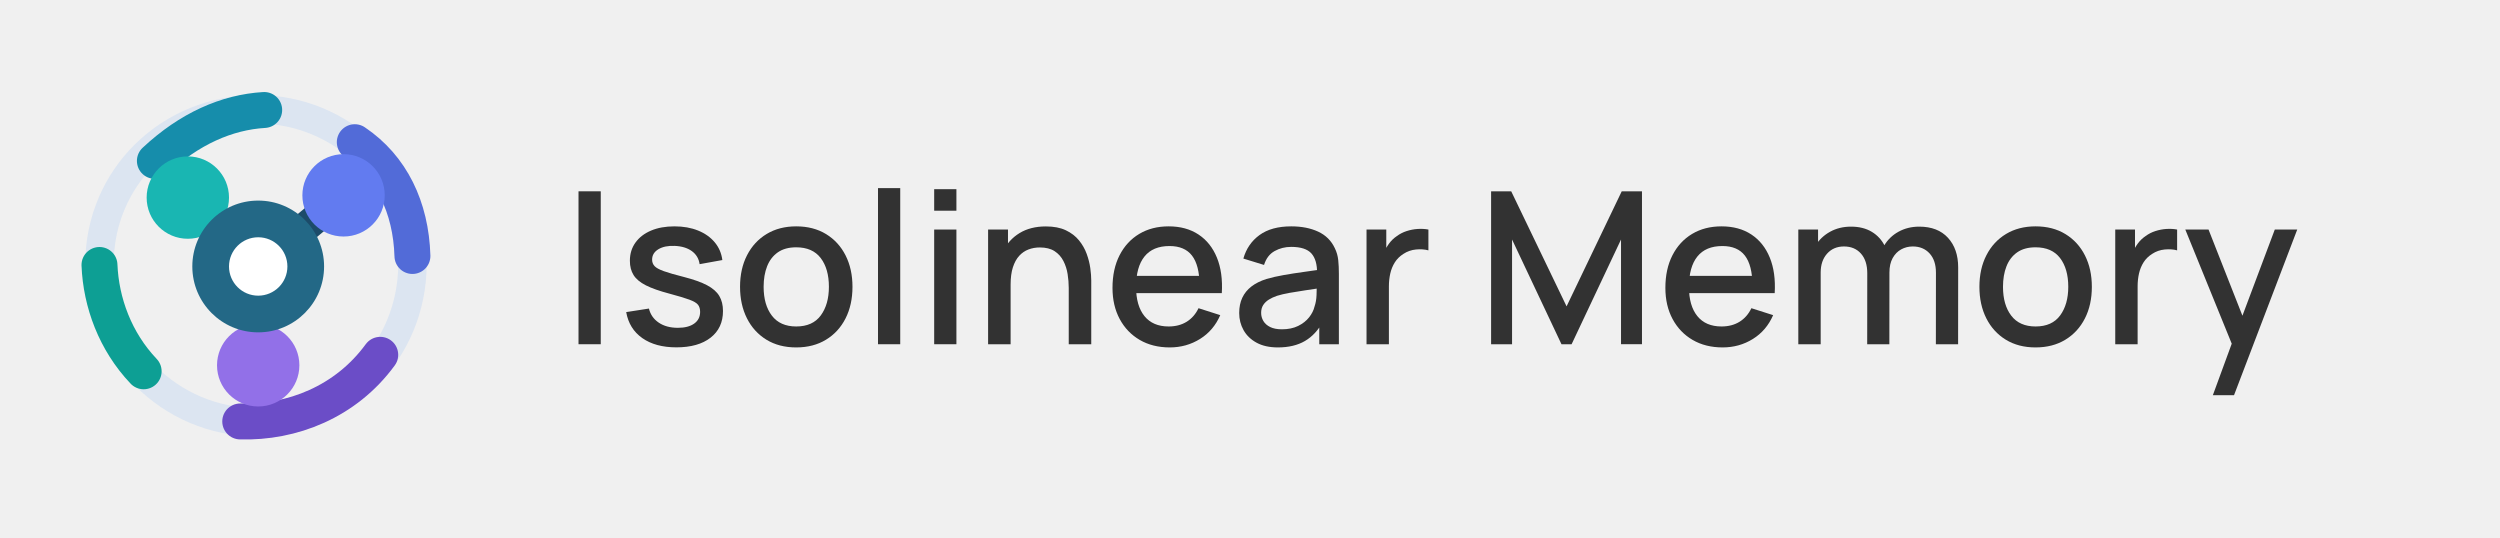
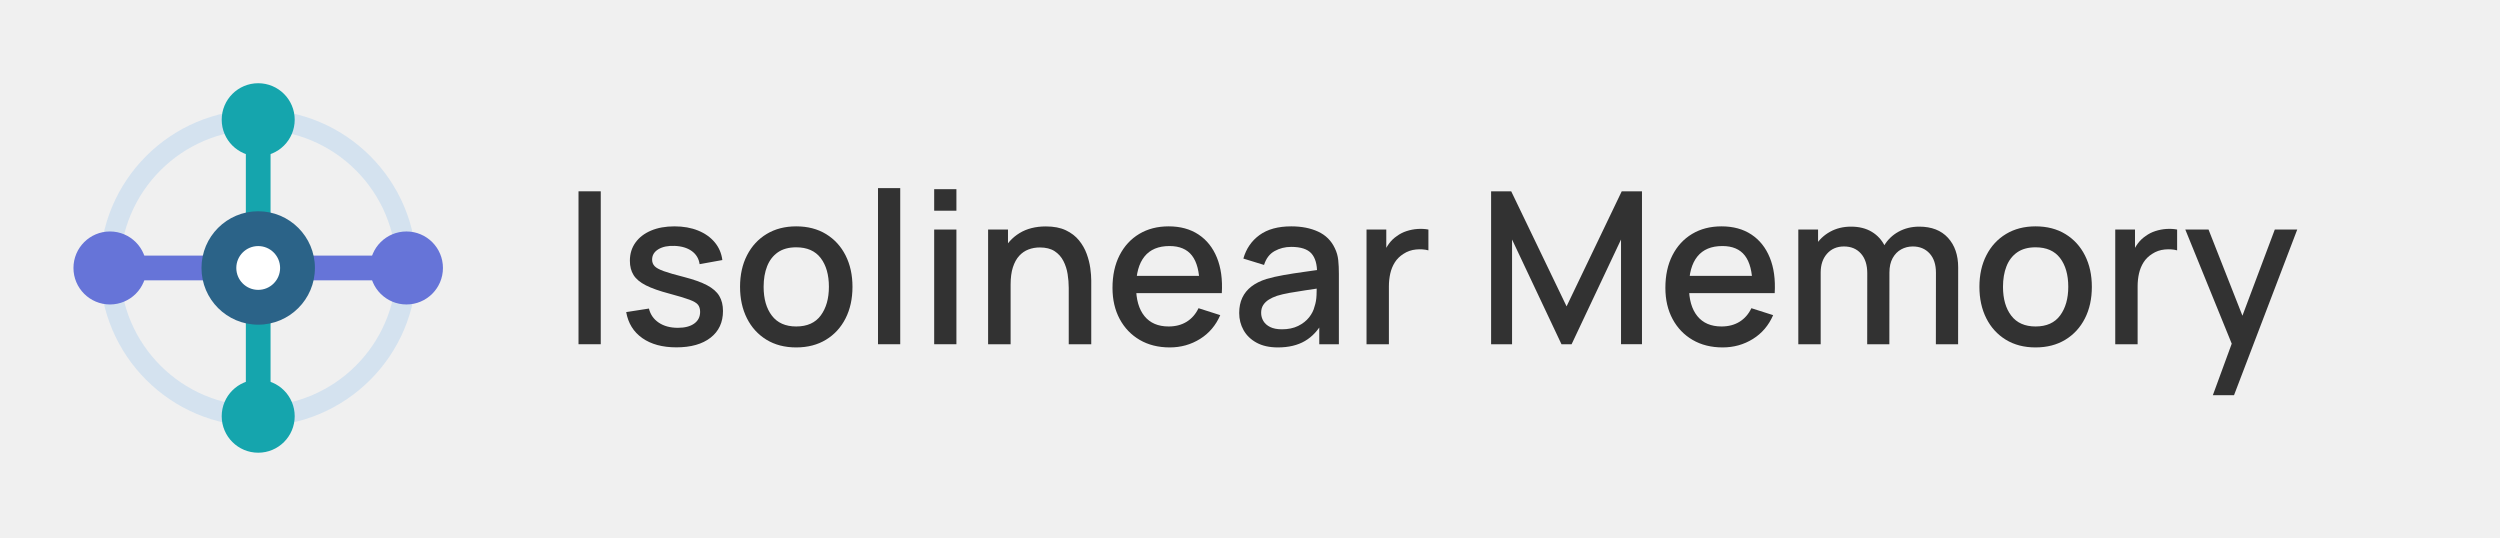
<svg xmlns="http://www.w3.org/2000/svg" width="1024" height="220" viewBox="0 0 1024 220" role="img">
  <g transform="translate(-12 -8) scale(.23)">
-     <g transform="translate(-170.667 -170.667) scale(1.33333)">
-       <path d="M300 507C300 390 394 300 510 300C624 300 718 390 718 507C718 624 624 718 510 718C394 718 300 624 300 507Z" fill="none" stroke="#DCE5F1" stroke-width="38" />
-       <path d="M374 369C420 326 470 304 520 301" fill="none" stroke="#168DAB" stroke-width="48" stroke-linecap="round" />
-       <path d="M641 344C690 377 716 431 718 496" fill="none" stroke="#526BD8" stroke-width="48" stroke-linecap="round" />
-       <path d="M675 628C629 691 557 719 488 717" fill="none" stroke="#6B4DC7" stroke-width="48" stroke-linecap="round" />
-       <path d="M359 650C321 610 302 558 300 508" fill="none" stroke="#0D9F94" stroke-width="48" stroke-linecap="round" />
-       <path d="M418 418L512 510L626 415M512 510L512 642" fill="none" stroke="#1C4B69" stroke-width="40" stroke-linecap="round" stroke-linejoin="round" />
-       <circle cx="418" cy="418" r="55" fill="#19B6B2" />
-       <circle cx="626" cy="415" r="55" fill="#627BF0" />
-       <circle cx="512" cy="642" r="55" fill="#9270E8" />
-       <circle cx="512" cy="510" r="88" fill="#236886" />
-       <circle cx="512" cy="510" r="39" fill="#FFFFFF" />
+     <g transform="translate(-0 -0) scale(1)">
+       <circle cx="512" cy="512" r="264" fill="none" stroke="#D4E2EF" stroke-width="36" />
+       <path d="M512 417L512 252" fill="none" stroke="#15A5AD" stroke-width="44" stroke-linecap="round" />
+       <path d="M607 512L772 512" fill="none" stroke="#6674D8" stroke-width="44" stroke-linecap="round" />
+       <path d="M512 607L512 772" fill="none" stroke="#15A5AD" stroke-width="44" stroke-linecap="round" />
+       <path d="M417 512L252 512" fill="none" stroke="#6674D8" stroke-width="44" stroke-linecap="round" />
+       <circle cx="512" cy="248" r="65" fill="#15A5AD" />
+       <circle cx="776" cy="512" r="65" fill="#6674D8" />
+       <circle cx="512" cy="776" r="65" fill="#15A5AD" />
+       <circle cx="248" cy="512" r="65" fill="#6674D8" />
+       <circle cx="512" cy="512" r="101" fill="#2B6388" />
+       <circle cx="512" cy="512" r="39" fill="#FFFFFF" />
    </g>
  </g>
  <g fill="#323232" transform="translate(230 141) scale(0.0435 -0.0435)">
    <path transform="translate(0 0)" d="M160 0V1440H369.337V0Z" />
    <path transform="translate(529 0)" d="M552.667 -29.333Q355.667 -29.333 231.667 57.834Q107.667 145.001 80 302.668L294.004 336.002Q314.337 252.002 386.503 203.336Q458.669 154.67 566.668 154.67Q664.999 154.67 720.499 194.669Q775.998 234.668 775.998 304.667Q775.998 345.667 756.664 371.166Q737.331 396.666 675.165 419.666Q612.999 442.665 485.999 476.665Q346.667 513.332 265.5 554.498Q184.333 595.665 149.5 651.165Q114.667 706.665 114.667 785.999Q114.667 883.999 167 957Q219.333 1030 313.667 1070Q408 1110 534.667 1110Q659.001 1110 756.168 1070.833Q853.334 1031.667 913.168 960.167Q973.001 888.667 985.334 792.667L771.331 753.999Q760.331 831.665 698.165 876.831Q636 921.997 536.668 925.997Q441.669 929.997 382.836 894.331Q324.004 858.665 324.004 796.666Q324.004 761 346.67 736.167Q369.337 711.334 434.337 688.001Q499.336 664.667 626.003 632.667Q762.002 597.668 841.835 555.334Q921.668 513.001 956.501 454.668Q991.335 396.334 991.335 312.667Q991.335 153 874.668 61.834Q758.001 -29.333 552.667 -29.333Z" />
    <path transform="translate(1601 0)" d="M608.668 -30Q446.668 -30 328.001 43.0Q209.334 116 144.667 244.667Q80 373.333 80 540.667Q80 710 146 838.333Q212 966.667 330.834 1038.333Q449.668 1110 608.668 1110Q771.001 1110 890.001 1037.167Q1009.002 964.333 1073.835 836Q1138.669 707.667 1138.669 540.667Q1138.669 371.667 1073.335 243.167Q1008.002 114.667 888.835 42.333Q769.668 -30 608.668 -30ZM608.668 167.337Q764 167.337 840.332 271.503Q916.665 375.668 916.665 540.667Q916.665 710.332 839.499 811.497Q762.333 912.663 608.668 912.663Q503.669 912.663 435.836 865.33Q368.003 817.997 335.004 734.332Q302.004 650.666 302.004 540.667Q302.004 370.668 379.837 269.002Q457.669 167.337 608.668 167.337Z" />
    <path transform="translate(2820 0)" d="M160 0V1470H369.337V0Z" />
    <path transform="translate(3349 0)" d="M160 1257.332V1460.001H369.337V1257.332ZM160 0V1080H369.337V0Z" />
    <path transform="translate(3878 0)" d="M897.999 0V530.665Q897.999 593.997 887.499 660.497Q876.999 726.996 847.667 784.163Q818.334 841.329 764.834 876.33Q711.335 911.33 625.334 911.33Q569.002 911.33 519.17 892.497Q469.337 873.664 431.67 832.665Q394.004 791.665 372.337 724.999Q350.671 658.333 350.671 561.999L220.669 610.667Q220.669 757.666 275.669 870.166Q330.669 982.666 433.835 1046Q537.002 1109.333 682.67 1109.333Q794.67 1109.333 870.837 1073Q947.004 1036.666 994.504 978.166Q1042.004 919.665 1067.004 850.998Q1092.003 782.331 1101.003 716.165Q1110.003 649.999 1110.003 600V0ZM138.667 0V1080H326.003V767.997H350.671V0Z" />
    <path transform="translate(5108 0)" d="M619.335 -30Q457.668 -30 336.501 40.667Q215.334 111.333 147.667 237.667Q80 364 80 530.666Q80 707.666 146.5 837.666Q213 967.667 331.834 1038.833Q450.668 1110 608.668 1110Q773.668 1110 889.668 1033.333Q1005.668 956.666 1063.168 815.666Q1120.668 674.666 1109.335 481.332H899.998V557.334Q897.998 744.999 828.499 834.831Q759 924.664 616.668 924.664Q460.002 924.664 381.003 825.831Q302.004 726.999 302.004 540Q302.004 362.335 381.003 264.836Q460.002 167.337 608.668 167.337Q706.667 167.337 778.332 211.67Q849.998 256.002 889.998 339.335L1094.668 274Q1032.002 129.334 904.002 49.667Q776.001 -30 619.335 -30ZM234.003 481.332V644.001H1004.666V481.332Z" />
    <path transform="translate(6301 0)" d="M444.666 -30Q325.333 -30 244 14.333Q162.667 58.667 121.333 132.333Q80 206 80 294Q80 375.667 109.166 437.833Q138.333 500 194.999 543.667Q251.665 587.334 335.332 614.001Q406.665 635.001 497.831 651.167Q588.997 667.334 689.331 681.001Q789.664 694.668 888.666 709.335L813.331 666.667Q814.998 794.332 759.498 855.498Q703.999 916.663 569.334 916.663Q484.002 916.663 413.169 877.164Q342.336 837.665 314.003 746.666L119.333 806.667Q158.667 946 271.167 1028Q383.667 1110 570.667 1110Q716 1110 823.334 1060.334Q930.668 1010.667 980.668 904.001Q1006.668 850.667 1012.668 791.667Q1018.668 732.667 1018.668 665.333V0H833.998V246.665L869.998 215.331Q802.998 91.332 699.332 30.666Q595.666 -30 444.666 -30ZM482.001 140.669Q571 140.669 635.166 172.336Q699.332 204.002 738.165 253.168Q776.998 302.333 789.331 354.665Q805.998 402.665 808.331 462.998Q810.665 523.331 810.665 558.665L878.665 533.998Q780.331 518.998 699.164 507.165Q617.998 495.331 552.666 483.498Q487.334 471.665 436.001 455.998Q393.002 441.331 359.335 420.332Q325.669 399.332 306.17 368.999Q286.67 338.666 286.67 296Q286.67 254.001 307.67 218.668Q328.67 183.335 371.836 162.002Q415.002 140.669 482.001 140.669Z" />
    <path transform="translate(7440 0)" d="M140 0V1080H326.003V818L300.003 852Q319.67 904 351.67 947.334Q383.67 990.667 426.004 1018.667Q466.671 1049 517.504 1065.5Q568.337 1082 621.337 1085.5Q674.336 1089 722.67 1080V883.996Q670.337 898.33 605.671 892.163Q541.004 885.997 487.338 850.664Q436.338 818.331 406.505 770.999Q376.671 723.666 363.671 666.167Q350.671 608.667 350.671 545.334V0Z" />
    <path transform="translate(8613 0)" d="M140 0V1440H329.337L850.667 356.674L1369.998 1440H1560.668V0.667H1363.331V985.992L898.001 0H802.667L337.337 985.992V0Z" />
    <path transform="translate(10314 0)" d="M619.335 -30Q457.668 -30 336.501 40.667Q215.334 111.333 147.667 237.667Q80 364 80 530.666Q80 707.666 146.5 837.666Q213 967.667 331.834 1038.833Q450.668 1110 608.668 1110Q773.668 1110 889.668 1033.333Q1005.668 956.666 1063.168 815.666Q1120.668 674.666 1109.335 481.332H899.998V557.334Q897.998 744.999 828.499 834.831Q759 924.664 616.668 924.664Q460.002 924.664 381.003 825.831Q302.004 726.999 302.004 540Q302.004 362.335 381.003 264.836Q460.002 167.337 608.668 167.337Q706.667 167.337 778.332 211.67Q849.998 256.002 889.998 339.335L1094.668 274Q1032.002 129.334 904.002 49.667Q776.001 -30 619.335 -30ZM234.003 481.332V644.001H1004.666V481.332Z" />
    <path transform="translate(11507 0)" d="M1434 0 1434.667 673.331Q1434.667 789.664 1374.668 855.164Q1314.668 920.663 1216.669 920.663Q1157.336 920.663 1107.503 893.33Q1057.67 865.997 1027.17 811.33Q996.671 756.664 996.671 675.332L896.003 726Q894.337 839.667 944.837 925.667Q995.337 1011.667 1082.337 1059.5Q1169.337 1107.333 1277.337 1107.333Q1451.671 1107.333 1547.838 1002.333Q1644.004 897.333 1644.004 723.333L1643.338 0ZM138.667 0V1080H324.67V767.997H349.337V0ZM787.333 0 788 668.665Q788 786.664 728.501 853.664Q669.001 920.663 568.669 920.663Q470.003 920.663 409.67 852.997Q349.337 785.331 349.337 675.332L248.67 739.333Q248.67 844.666 299.67 927.833Q350.67 1011 437.837 1059.167Q525.004 1107.333 634.67 1107.333Q749.671 1107.333 830.671 1058.5Q911.671 1009.666 954.171 922.666Q996.671 835.666 996.671 721.333L996.004 0Z" />
    <path transform="translate(13271 0)" d="M608.668 -30Q446.668 -30 328.001 43.0Q209.334 116 144.667 244.667Q80 373.333 80 540.667Q80 710 146 838.333Q212 966.667 330.834 1038.333Q449.668 1110 608.668 1110Q771.001 1110 890.001 1037.167Q1009.002 964.333 1073.835 836Q1138.669 707.667 1138.669 540.667Q1138.669 371.667 1073.335 243.167Q1008.002 114.667 888.835 42.333Q769.668 -30 608.668 -30ZM608.668 167.337Q764 167.337 840.332 271.503Q916.665 375.668 916.665 540.667Q916.665 710.332 839.499 811.497Q762.333 912.663 608.668 912.663Q503.669 912.663 435.836 865.33Q368.003 817.997 335.004 734.332Q302.004 650.666 302.004 540.667Q302.004 370.668 379.837 269.002Q457.669 167.337 608.668 167.337Z" />
    <path transform="translate(14490 0)" d="M140 0V1080H326.003V818L300.003 852Q319.67 904 351.67 947.334Q383.67 990.667 426.004 1018.667Q466.671 1049 517.504 1065.5Q568.337 1082 621.337 1085.5Q674.336 1089 722.67 1080V883.996Q670.337 898.33 605.671 892.163Q541.004 885.997 487.338 850.664Q436.338 818.331 406.505 770.999Q376.671 723.666 363.671 666.167Q350.671 608.667 350.671 545.334V0Z" />
    <path transform="translate(15263 0)" d="M286 -480 494.666 89.333 498 -78.667 26.666 1080H245.337L597.335 185.338H533.335L869.333 1080H1080.67L485.336 -480Z" />
  </g>
</svg>
